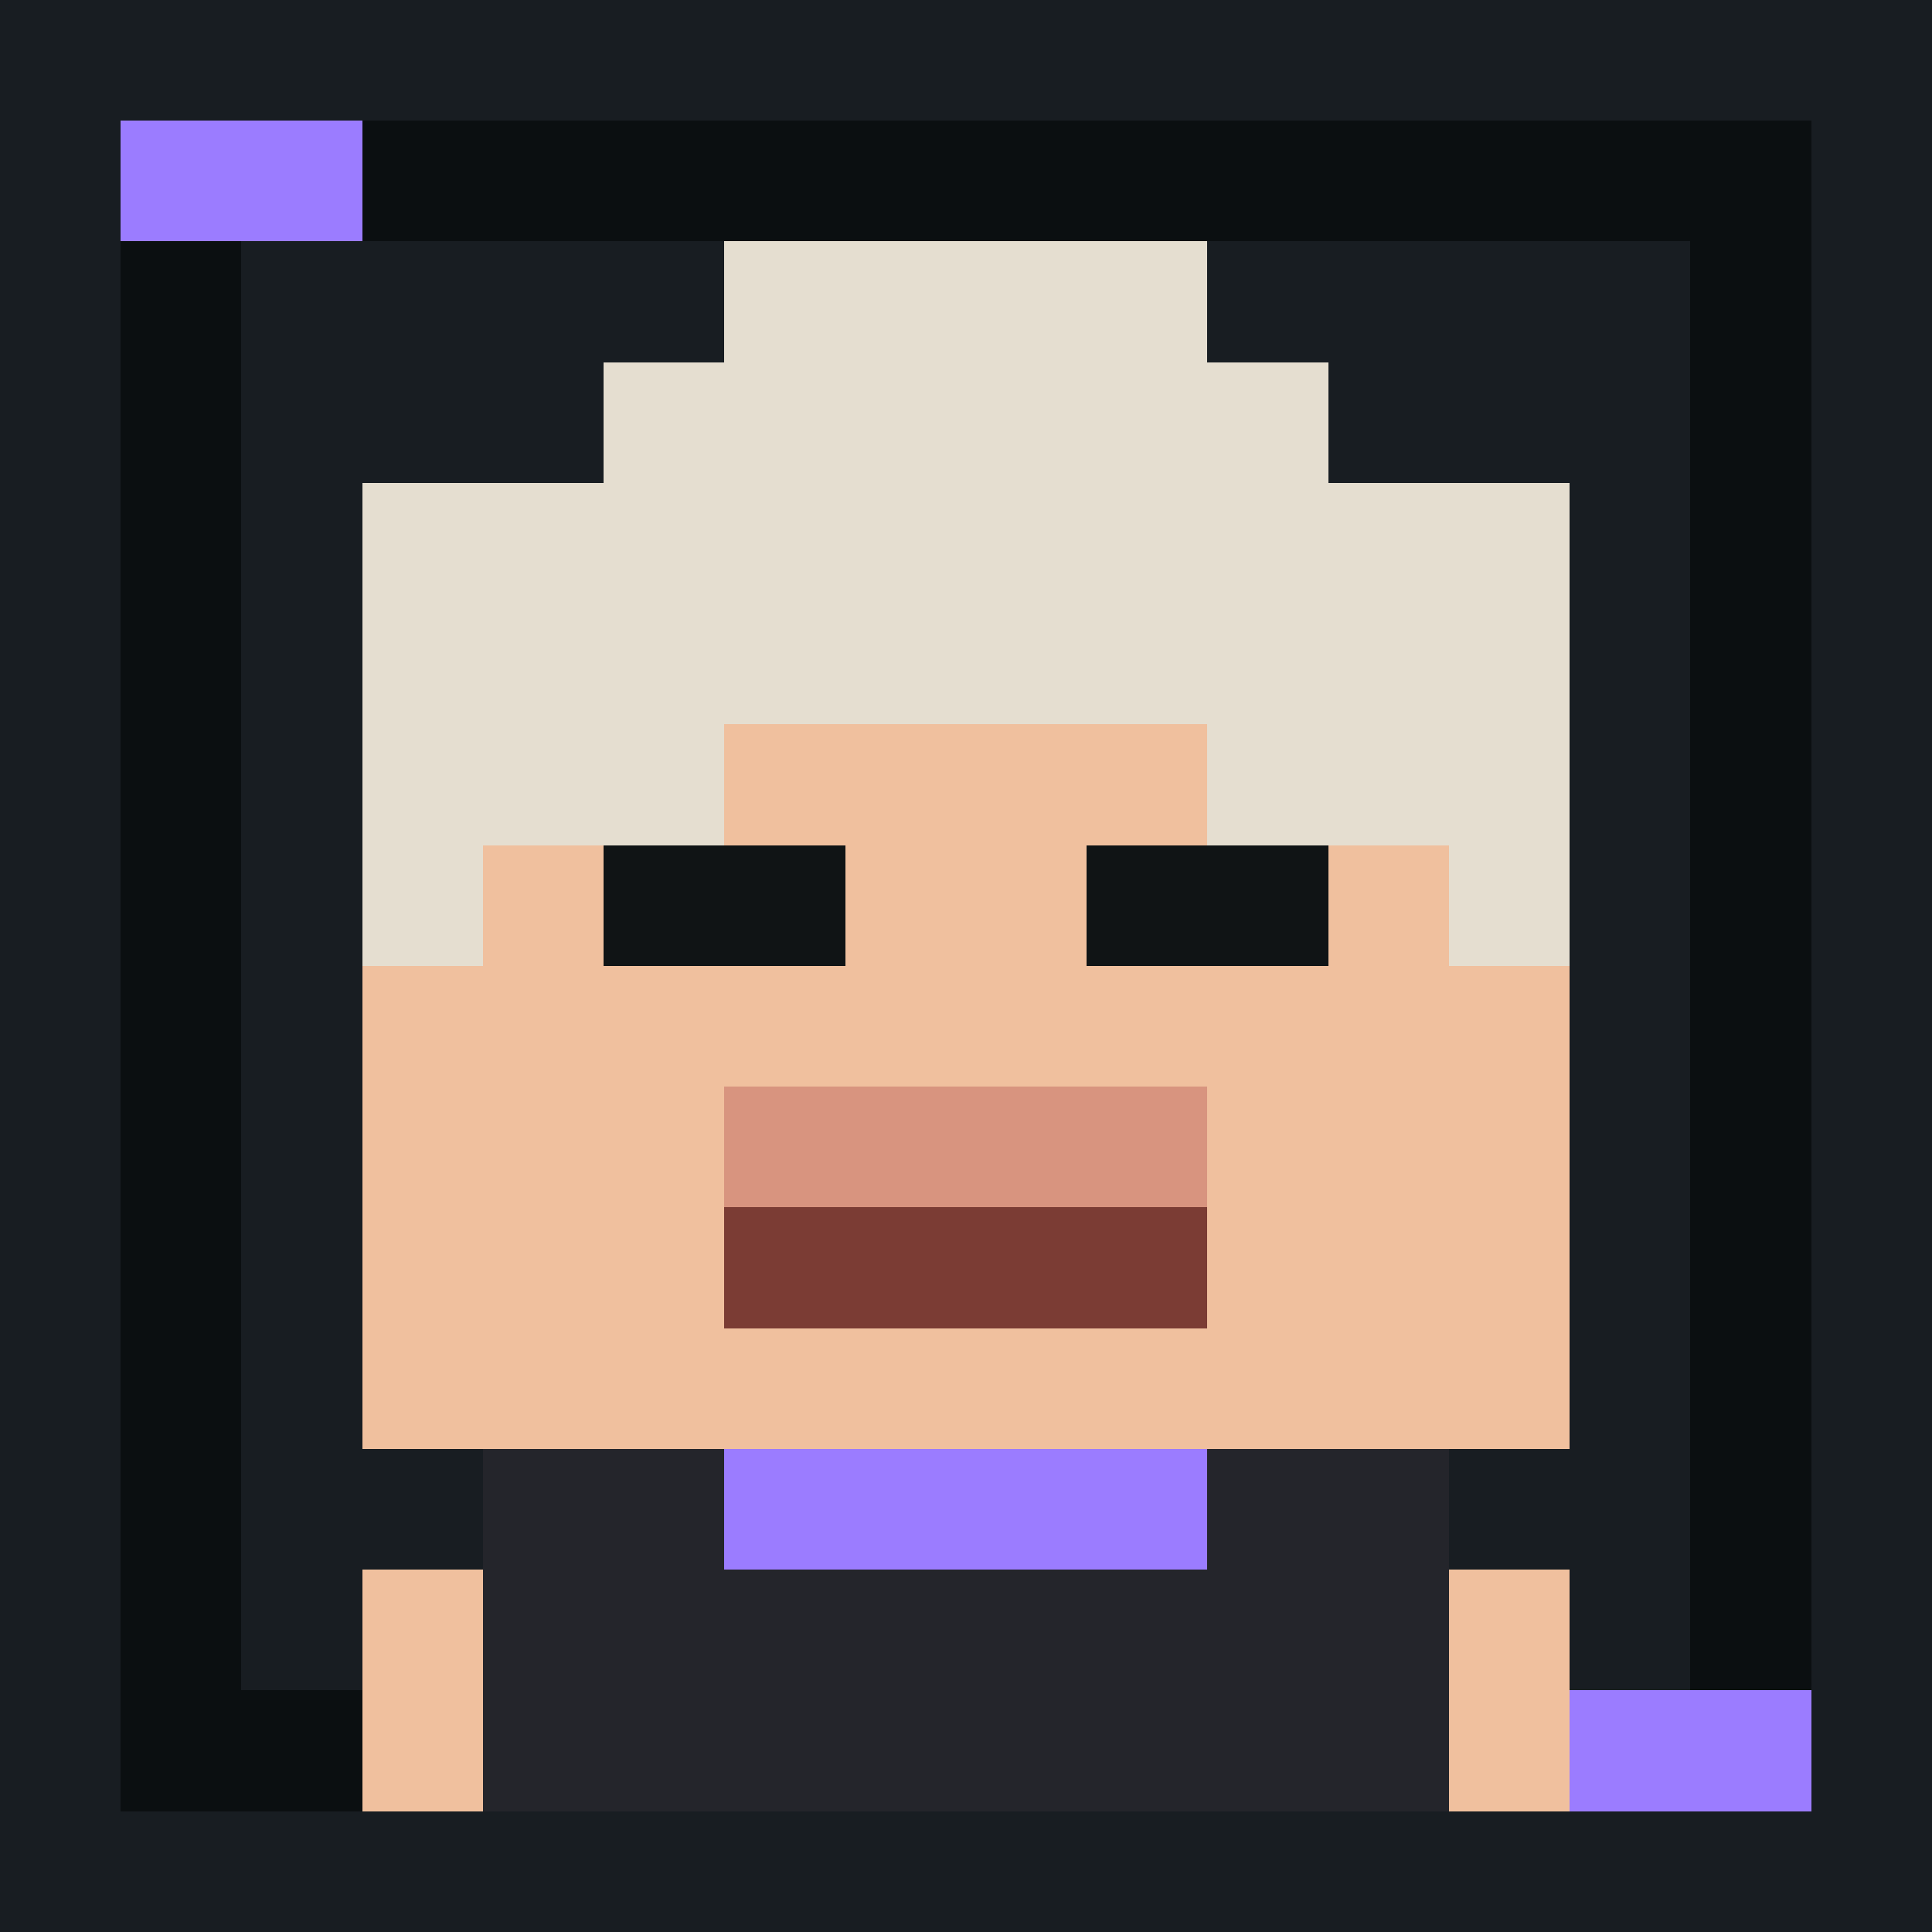
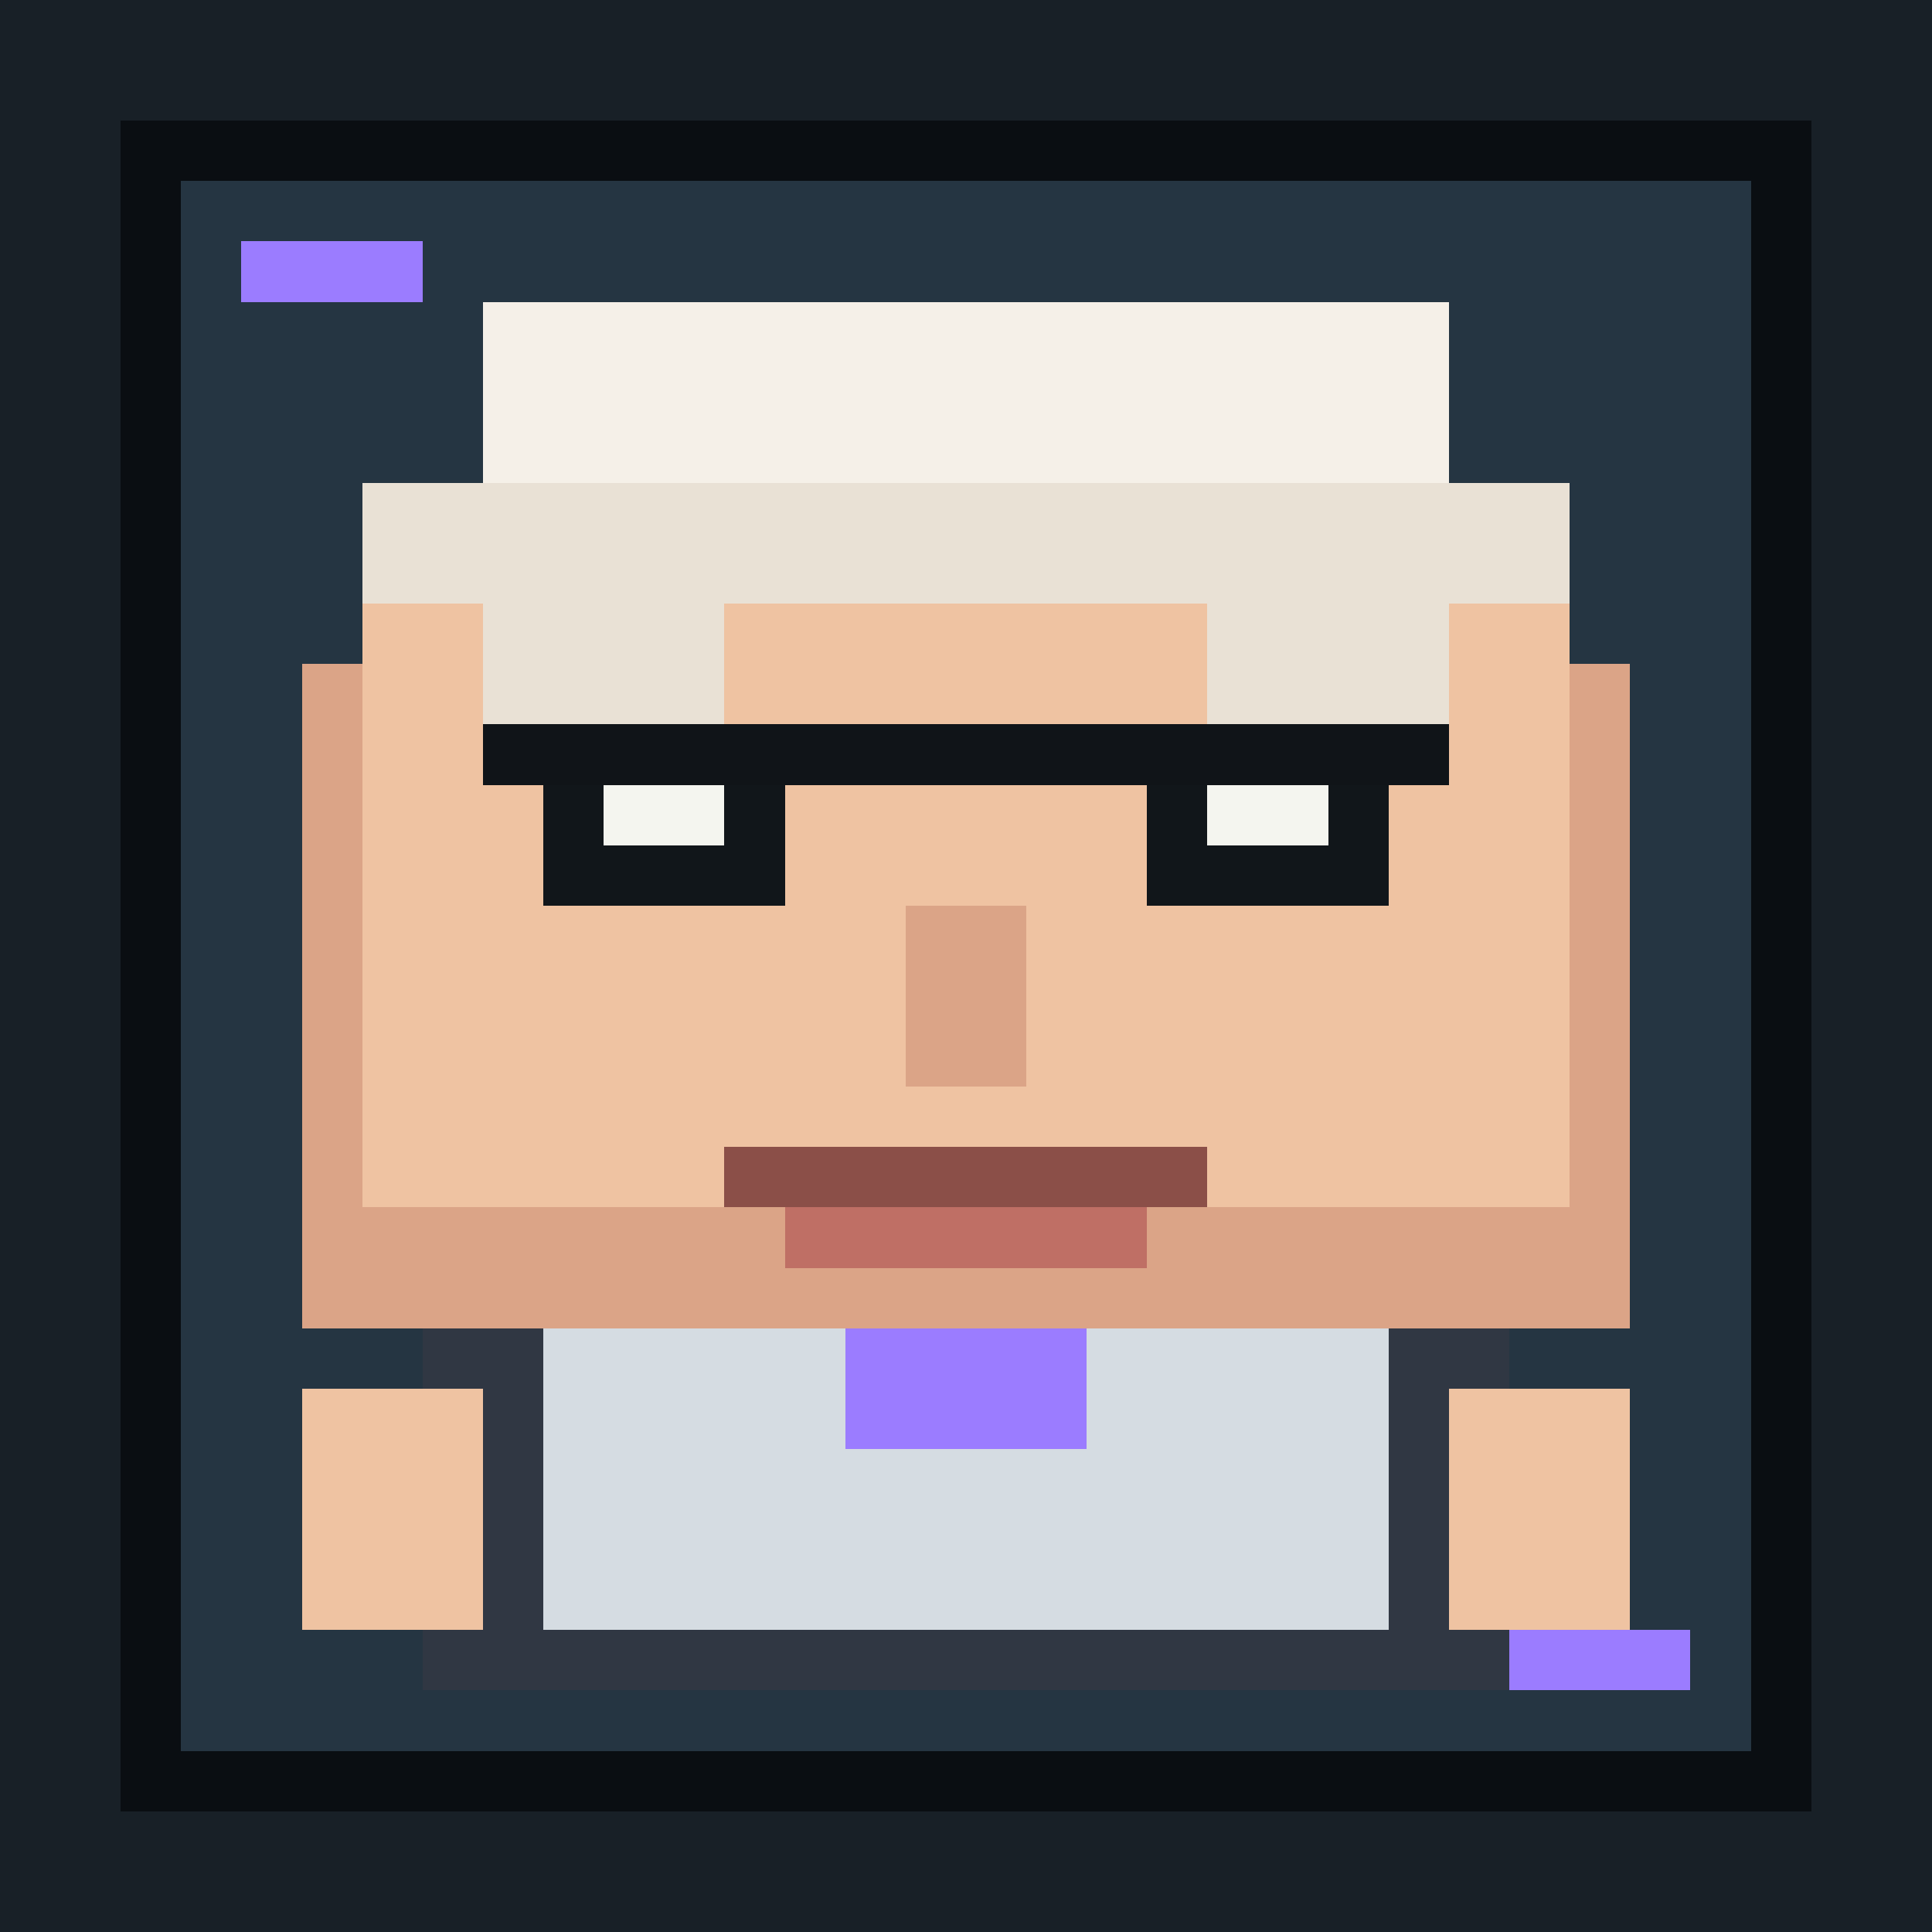
- <svg xmlns="http://www.w3.org/2000/svg" width="256" height="256" viewBox="0 0 256 256" shape-rendering="crispEdges">
-   <rect x="0" y="0" width="256" height="256" fill="#181d22" />
-   <rect x="16" y="16" width="224" height="224" fill="#0b0f11" />
-   <rect x="32" y="32" width="192" height="192" fill="#181d22" />
-   <rect x="80" y="48" width="96" height="16" fill="#e5ded0" />
-   <rect x="64" y="64" width="128" height="32" fill="#e5ded0" />
-   <rect x="48" y="96" width="160" height="96" fill="#f0c09e" />
-   <rect x="64" y="80" width="32" height="32" fill="#e5ded0" />
-   <rect x="160" y="80" width="32" height="32" fill="#e5ded0" />
-   <rect x="80" y="112" width="32" height="16" fill="#101415" />
-   <rect x="144" y="112" width="32" height="16" fill="#101415" />
-   <rect x="112" y="128" width="32" height="16" fill="#f0c09e" />
-   <rect x="96" y="160" width="64" height="16" fill="#7b3c34" />
-   <rect x="64" y="192" width="128" height="48" fill="#24252b" />
-   <rect x="96" y="192" width="64" height="16" fill="#9b7cff" />
-   <rect x="48" y="208" width="16" height="32" fill="#f0c09e" />
-   <rect x="192" y="208" width="16" height="32" fill="#f0c09e" />
-   <rect x="96" y="32" width="64" height="16" fill="#e5ded0" />
-   <rect x="48" y="64" width="16" height="64" fill="#e5ded0" />
-   <rect x="192" y="64" width="16" height="64" fill="#e5ded0" />
-   <rect x="96" y="144" width="64" height="16" fill="#d8947f" />
-   <rect x="16" y="16" width="32" height="16" fill="#9b7cff" />
-   <rect x="208" y="224" width="32" height="16" fill="#9b7cff" />
+ <svg xmlns="http://www.w3.org/2000/svg" viewBox="0 0 32 32" width="256" height="256" shape-rendering="crispEdges">
+   <rect x="0" y="0" width="32" height="32" fill="#182027" />
+   <rect x="2" y="2" width="28" height="28" fill="#0a0e12" />
+   <rect x="3" y="3" width="26" height="26" fill="#253542" />
+   <rect x="8" y="5" width="16" height="3" fill="#f5f0e8" />
+   <rect x="6" y="8" width="20" height="4" fill="#e9e1d5" />
+   <rect x="5" y="11" width="22" height="11" fill="#dba487" />
+   <rect x="6" y="10" width="20" height="10" fill="#efc3a2" />
+   <rect x="8" y="8" width="4" height="4" fill="#e9e1d5" />
+   <rect x="20" y="8" width="4" height="4" fill="#e9e1d5" />
+   <rect x="9" y="13" width="4" height="2" fill="#11161a" />
+   <rect x="19" y="13" width="4" height="2" fill="#11161a" />
+   <rect x="10" y="13" width="2" height="1" fill="#f4f5ef" />
+   <rect x="20" y="13" width="2" height="1" fill="#f4f5ef" />
+   <rect x="15" y="15" width="2" height="3" fill="#dba487" />
+   <rect x="12" y="19" width="8" height="1" fill="#8b4f48" />
+   <rect x="13" y="20" width="6" height="1" fill="#bf6f65" />
+   <rect x="7" y="22" width="18" height="6" fill="#303743" />
+   <rect x="9" y="22" width="14" height="5" fill="#d5dce2" />
+   <rect x="14" y="22" width="4" height="2" fill="#9b7cff" />
+   <rect x="5" y="23" width="3" height="4" fill="#efc3a2" />
+   <rect x="24" y="23" width="3" height="4" fill="#efc3a2" />
+   <rect x="4" y="4" width="3" height="1" fill="#9b7cff" />
+   <rect x="25" y="27" width="3" height="1" fill="#9b7cff" />
+   <rect x="8" y="12" width="6" height="1" fill="#101418" />
+   <rect x="18" y="12" width="6" height="1" fill="#101418" />
+   <rect x="14" y="12" width="4" height="1" fill="#101418" />
</svg>
